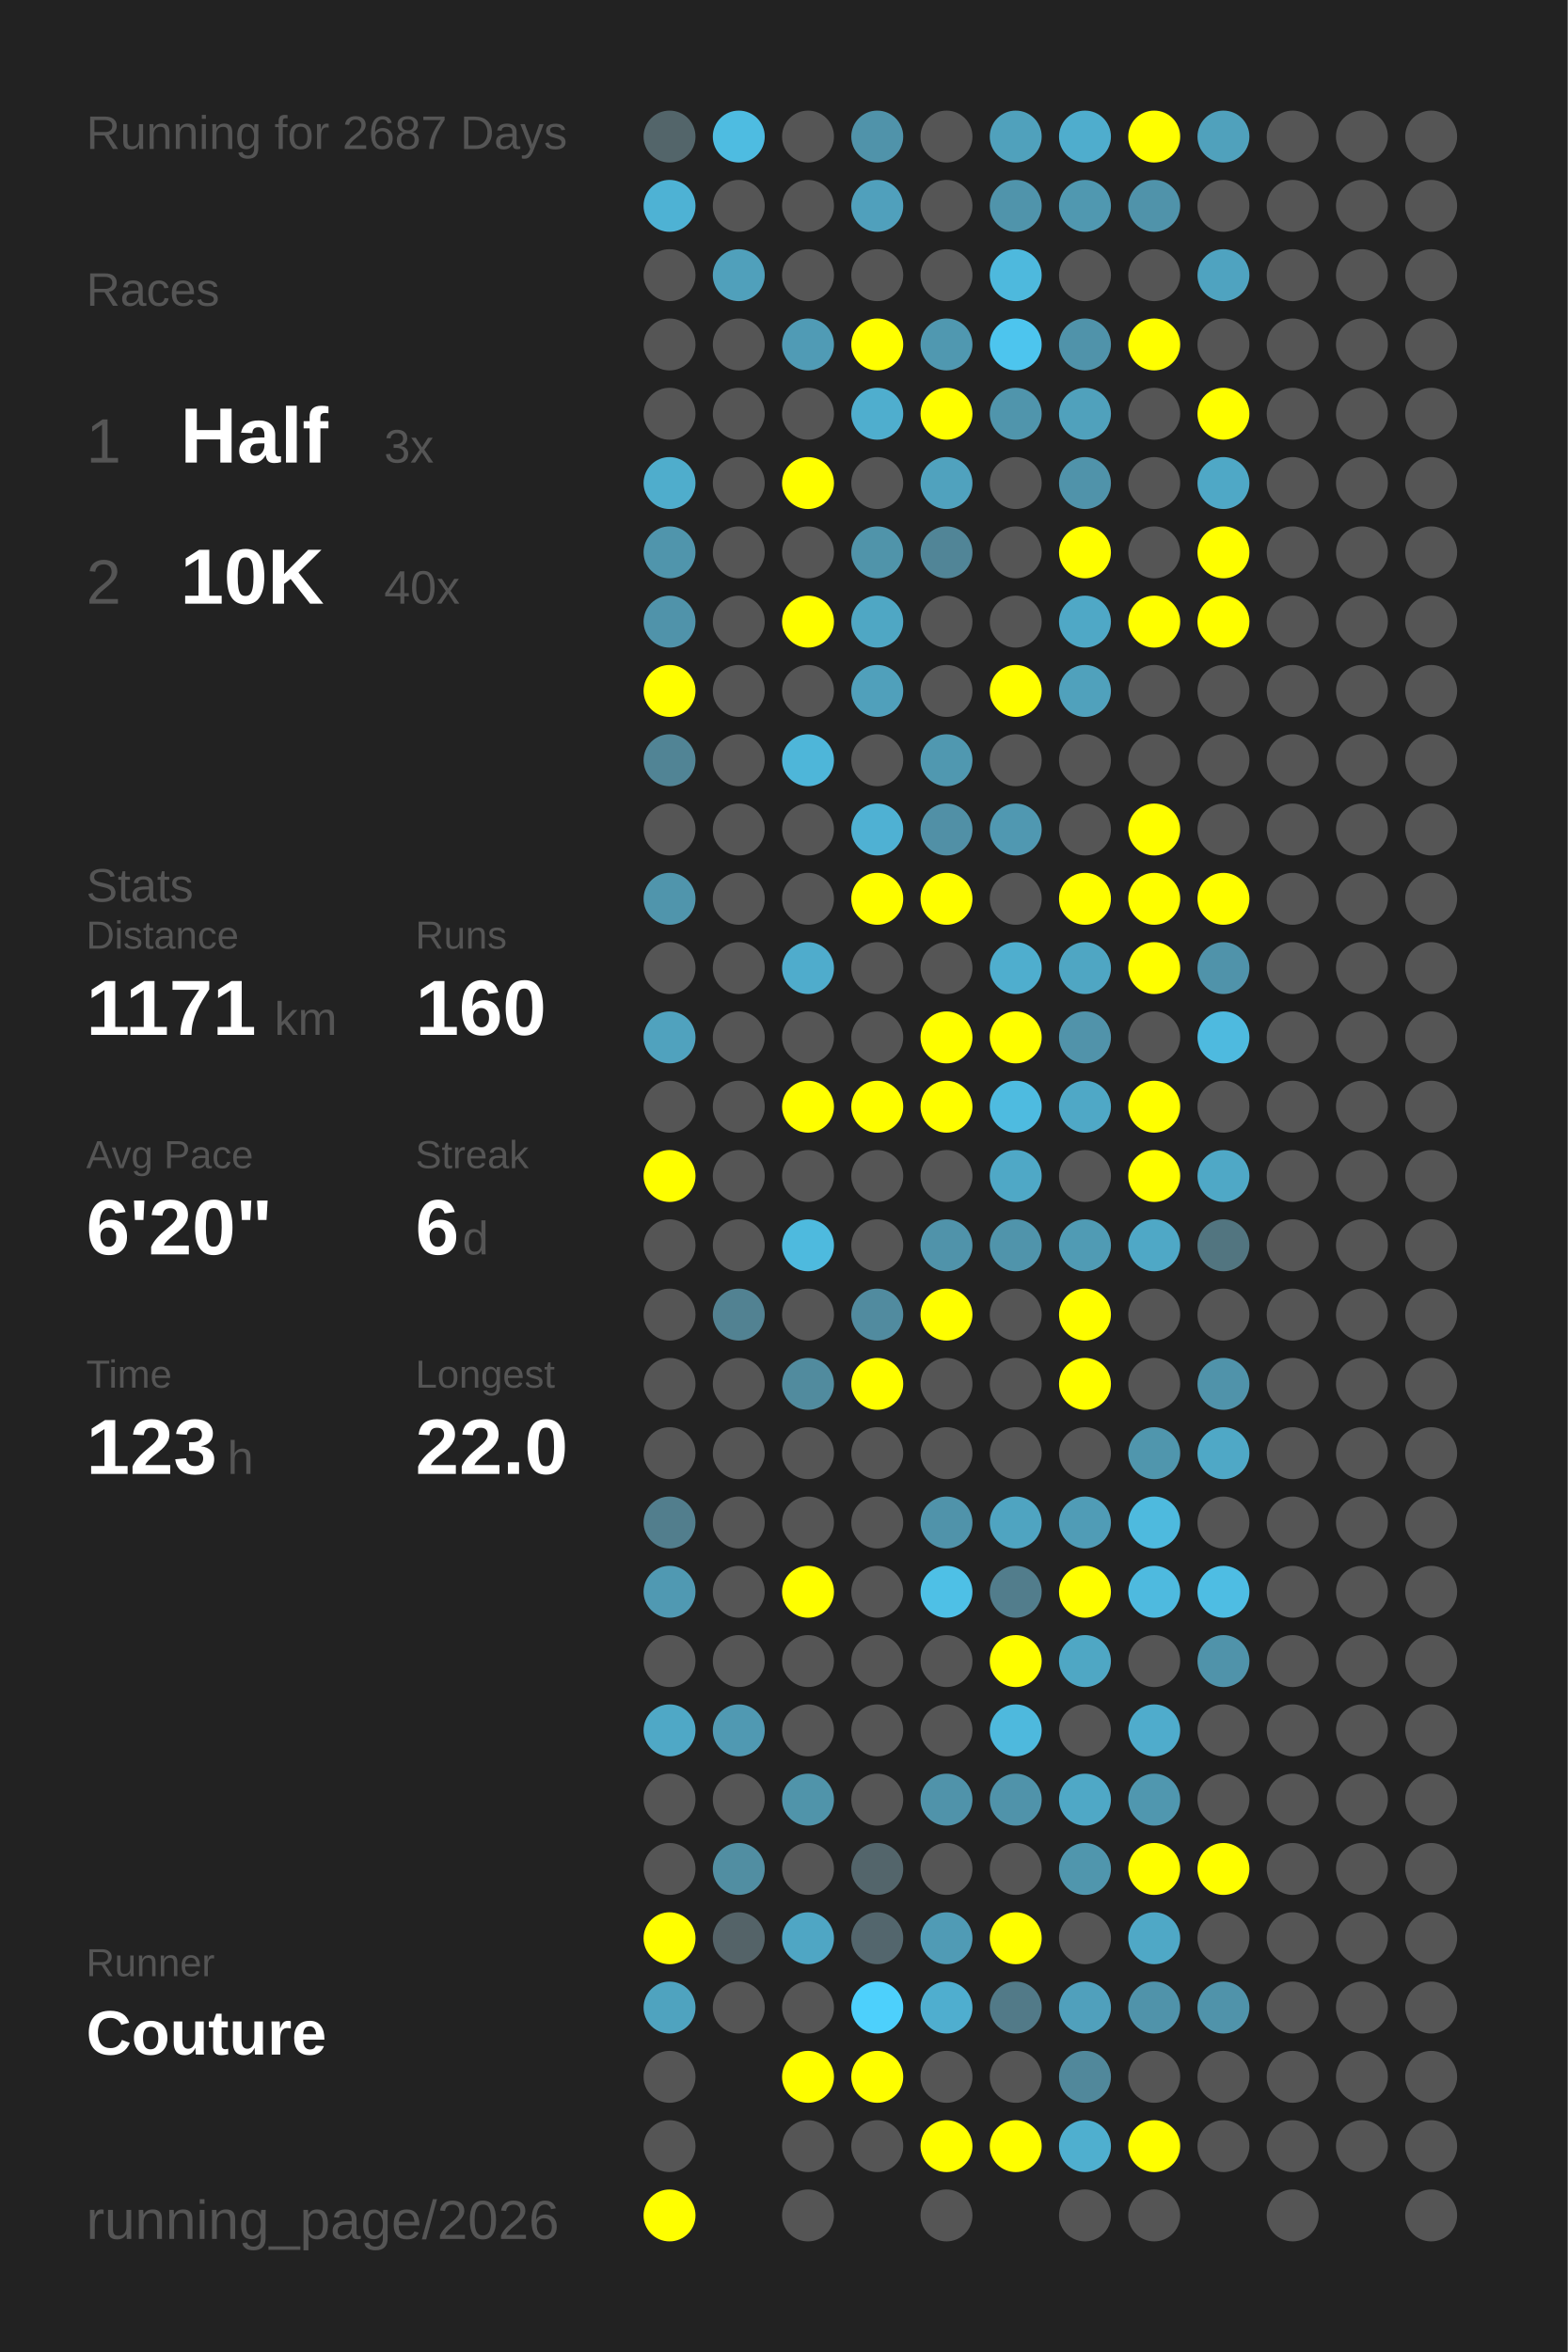
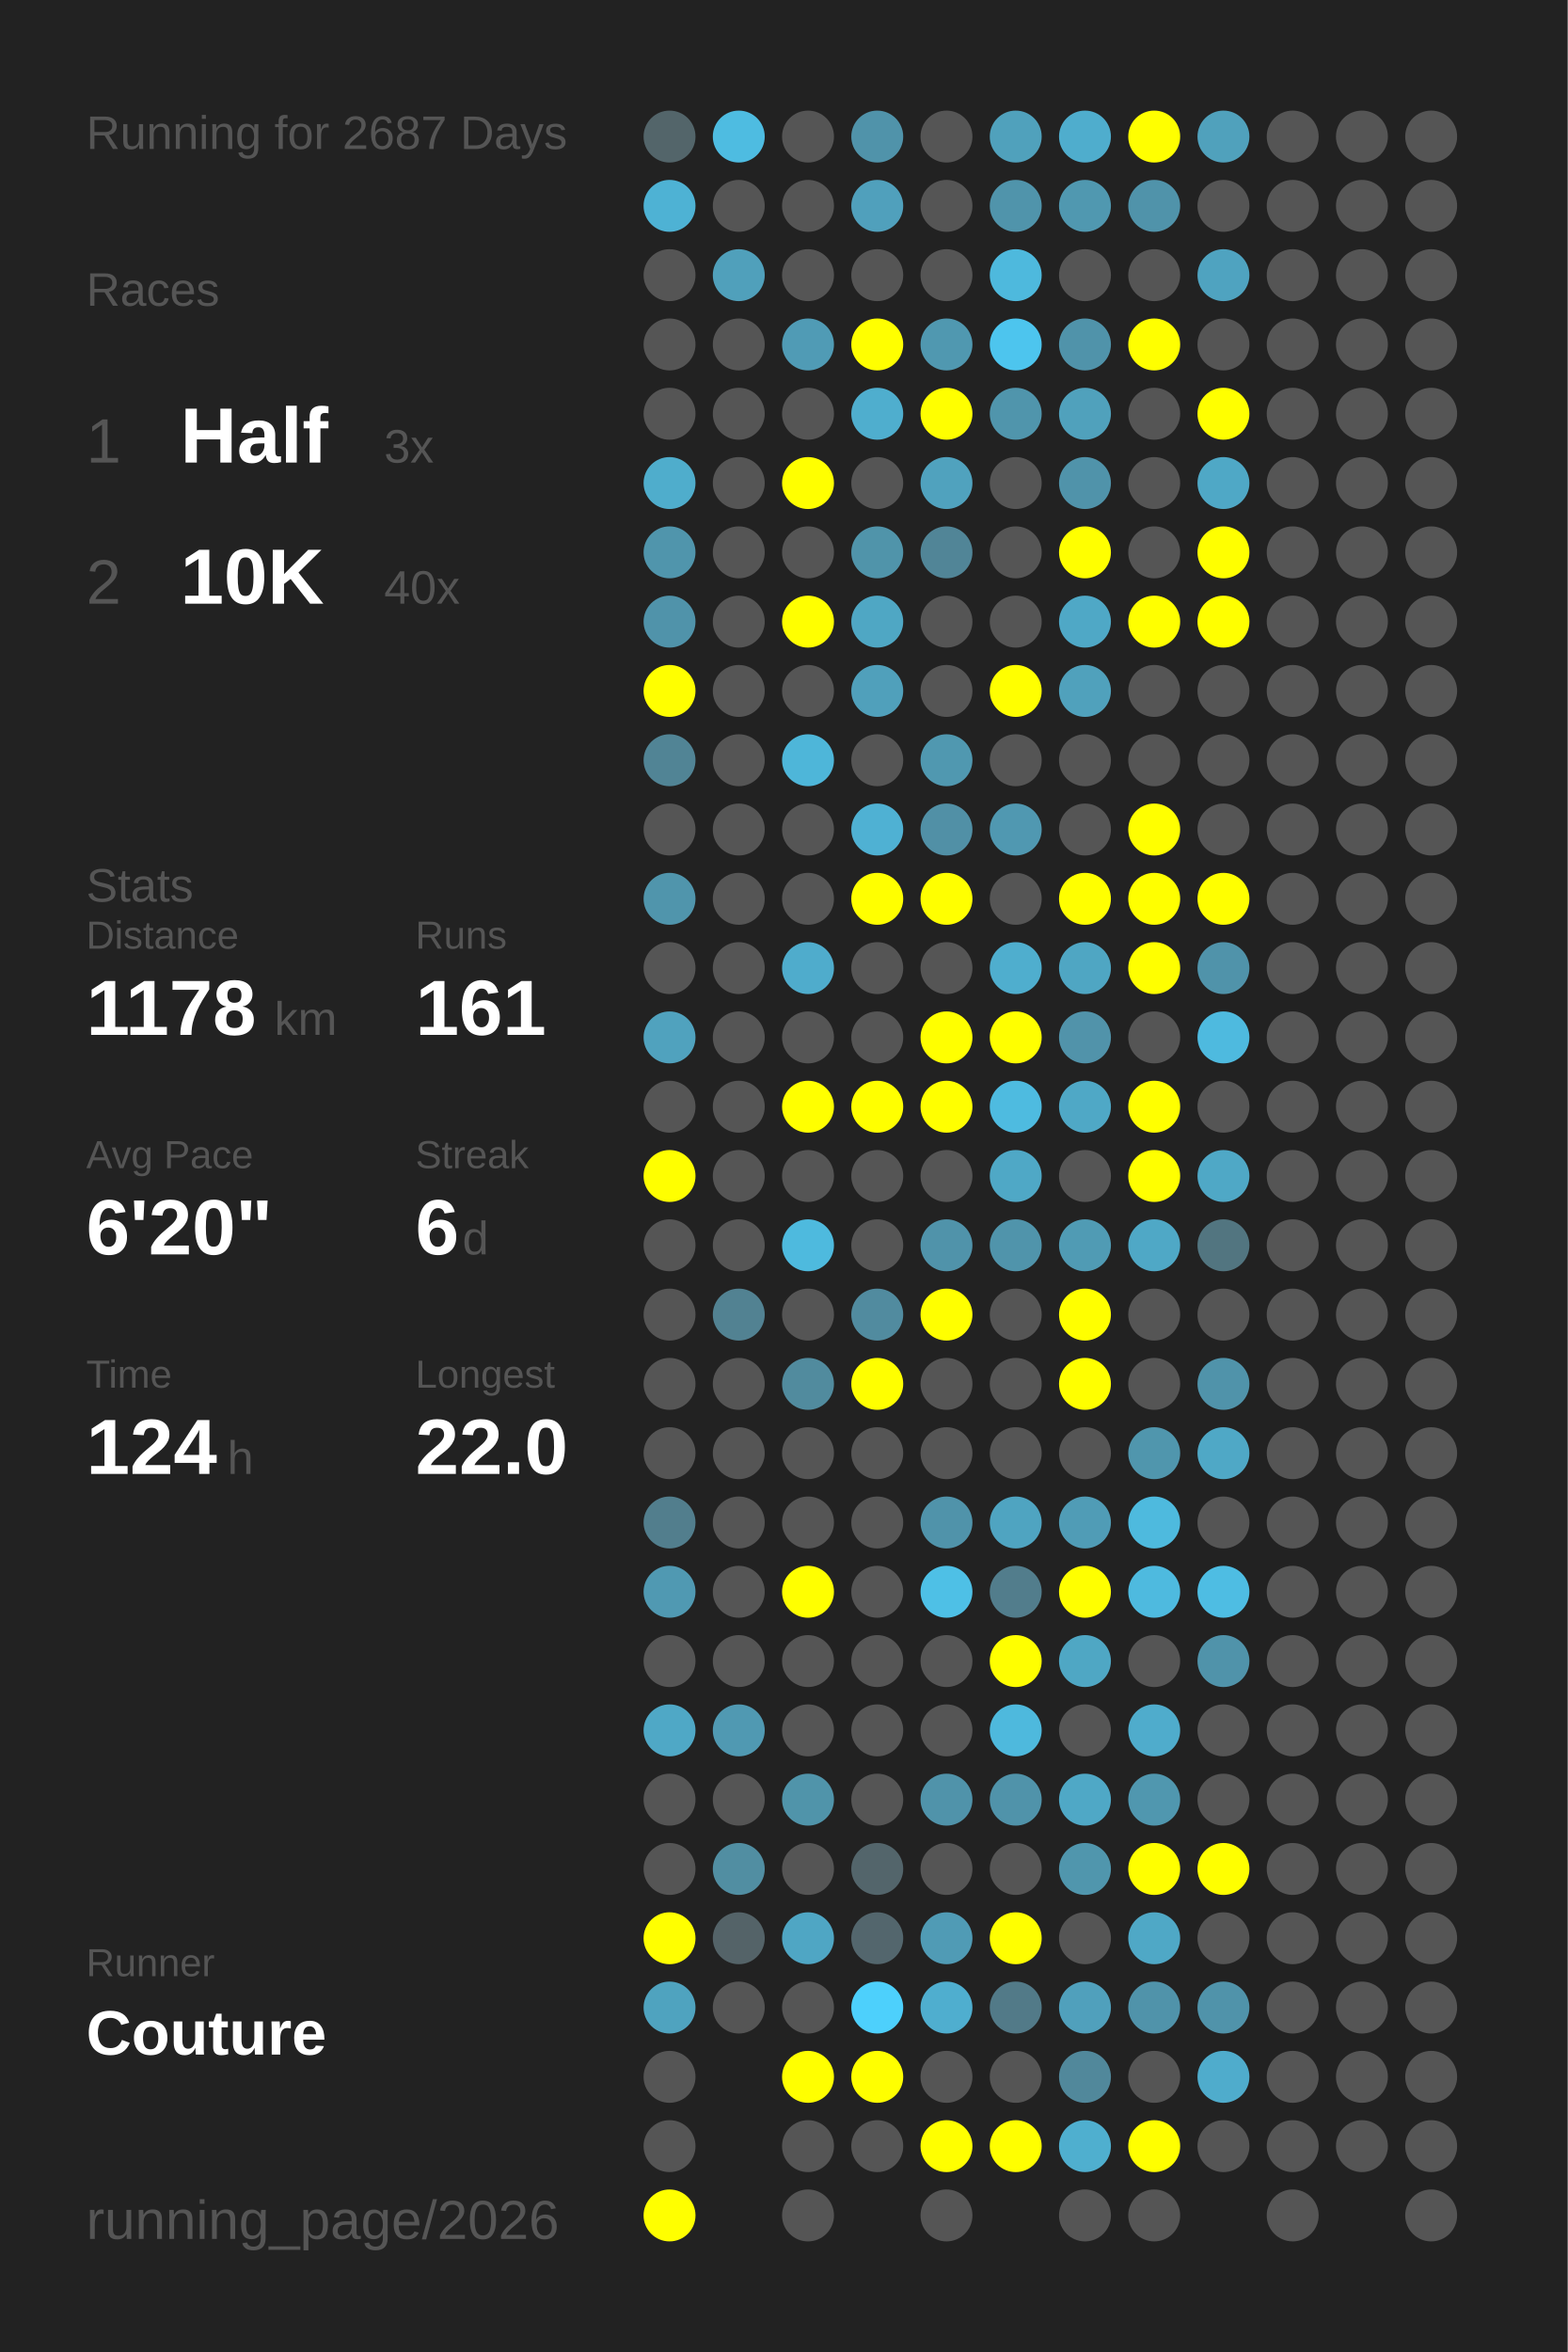
<svg xmlns="http://www.w3.org/2000/svg" baseProfile="full" height="300mm" version="1.1" viewBox="0,0,200,300" width="200mm">
  <defs />
  <rect fill="#222222" height="300" width="200" x="0" y="0" />
  <text fill="#555555" style="font-size:6px; font-family:Arial;" x="11" y="19">Running for 2687 Days</text>
  <text fill="#555555" style="font-size:6px; font-family:Arial;" x="11" y="39">Races</text>
  <text fill="#555555" style="font-size:8px; font-family:Arial;" x="11" y="59">1</text>
  <text fill="#FFFFFF" style="font-size:10px; font-family:Arial; font-weight:bold;" x="23" y="59">Half</text>
  <text fill="#555555" style="font-size:6px; font-family:Arial;" x="49" y="59">3x</text>
  <text fill="#555555" style="font-size:8px; font-family:Arial;" x="11" y="77">2</text>
  <text fill="#FFFFFF" style="font-size:10px; font-family:Arial; font-weight:bold;" x="23" y="77">10K</text>
  <text fill="#555555" style="font-size:6px; font-family:Arial;" x="49" y="77">40x</text>
  <text fill="#555555" style="font-size:6px; font-family:Arial;" x="11" y="115">Stats</text>
  <text fill="#555555" style="font-size:5px; font-family:Arial;" x="11" y="121">Distance</text>
-   <text fill="#FFFFFF" style="font-size:10px; font-family:Arial; font-weight:bold;" x="11" y="132">1171</text>
+   <text fill="#FFFFFF" style="font-size:10px; font-family:Arial; font-weight:bold;" x="11" y="132">1178</text>
  <text fill="#555555" style="font-size:6px; font-family:Arial;" x="35" y="132">km</text>
  <text fill="#555555" style="font-size:5px; font-family:Arial;" x="53" y="121">Runs</text>
-   <text fill="#FFFFFF" style="font-size:10px; font-family:Arial; font-weight:bold;" x="53" y="132">160</text>
+   <text fill="#FFFFFF" style="font-size:10px; font-family:Arial; font-weight:bold;" x="53" y="132">161</text>
  <text fill="#555555" style="font-size:5px; font-family:Arial;" x="11" y="149">Avg Pace</text>
  <text fill="#FFFFFF" style="font-size:10px; font-family:Arial; font-weight:bold;" x="11" y="160">6'20"</text>
  <text fill="#555555" style="font-size:5px; font-family:Arial;" x="53" y="149">Streak</text>
  <text fill="#FFFFFF" style="font-size:10px; font-family:Arial; font-weight:bold;" x="53" y="160">6</text>
  <text fill="#555555" style="font-size:6px; font-family:Arial;" x="59" y="160">d</text>
  <text fill="#555555" style="font-size:5px; font-family:Arial;" x="11" y="177">Time</text>
-   <text fill="#FFFFFF" style="font-size:10px; font-family:Arial; font-weight:bold;" x="11" y="188">123</text>
+   <text fill="#FFFFFF" style="font-size:10px; font-family:Arial; font-weight:bold;" x="11" y="188">124</text>
  <text fill="#555555" style="font-size:6px; font-family:Arial;" x="29" y="188">h</text>
  <text fill="#555555" style="font-size:5px; font-family:Arial;" x="53" y="177">Longest</text>
  <text fill="#FFFFFF" style="font-size:10px; font-family:Arial; font-weight:bold;" x="53" y="188">22.0</text>
  <text fill="#555555" style="font-size:5px; font-family:Arial;" x="11" y="252.065">Runner</text>
  <text fill="#FFFFFF" style="font-size:8px; font-family:Arial; font-weight:bold;" x="11" y="262.065">Couture</text>
  <text fill="#555555" style="font-size:7px; font-family:Arial;" x="11" y="285.581">running_page/2026</text>
  <circle cx="85.417" cy="17.419" fill="#53656a" r="3.312" />
  <circle cx="85.417" cy="26.258" fill="#4eb2d4" r="3.312" />
  <circle cx="85.417" cy="35.097" fill="#555555" r="3.312" />
  <circle cx="85.417" cy="43.935" fill="#555555" r="3.312" />
  <circle cx="85.417" cy="52.774" fill="#555555" r="3.312" />
  <circle cx="85.417" cy="61.613" fill="#4fadcc" r="3.312" />
  <circle cx="85.417" cy="70.452" fill="#5095ac" r="3.312" />
  <circle cx="85.417" cy="79.29" fill="#5093aa" r="3.312" />
  <circle cx="85.417" cy="88.129" fill="#FFFF00" r="3.312" />
  <circle cx="85.417" cy="96.968" fill="#518495" r="3.312" />
  <circle cx="85.417" cy="105.806" fill="#555555" r="3.312" />
  <circle cx="85.417" cy="114.645" fill="#5095ac" r="3.312" />
  <circle cx="85.417" cy="123.484" fill="#555555" r="3.312" />
  <circle cx="85.417" cy="132.323" fill="#50a2be" r="3.312" />
  <circle cx="85.417" cy="141.161" fill="#555555" r="3.312" />
  <circle cx="85.417" cy="150" fill="#FFFF00" r="3.312" />
  <circle cx="85.417" cy="158.839" fill="#555555" r="3.312" />
  <circle cx="85.417" cy="167.677" fill="#555555" r="3.312" />
  <circle cx="85.417" cy="176.516" fill="#555555" r="3.312" />
  <circle cx="85.417" cy="185.355" fill="#555555" r="3.312" />
  <circle cx="85.417" cy="194.194" fill="#527e8d" r="3.312" />
  <circle cx="85.417" cy="203.032" fill="#5099b2" r="3.312" />
  <circle cx="85.417" cy="211.871" fill="#555555" r="3.312" />
  <circle cx="85.417" cy="220.71" fill="#4fa8c6" r="3.312" />
  <circle cx="85.417" cy="229.548" fill="#555555" r="3.312" />
  <circle cx="85.417" cy="238.387" fill="#555555" r="3.312" />
  <circle cx="85.417" cy="247.226" fill="#FFFF00" r="3.312" />
  <circle cx="85.417" cy="256.065" fill="#4fa3bf" r="3.312" />
  <circle cx="85.417" cy="264.903" fill="#555555" r="3.312" />
  <circle cx="85.417" cy="273.742" fill="#555555" r="3.312" />
  <circle cx="85.417" cy="282.581" fill="#FFFF00" r="3.312" />
  <circle cx="94.25" cy="17.419" fill="#4ebce1" r="3.312" />
  <circle cx="94.25" cy="26.258" fill="#555555" r="3.312" />
  <circle cx="94.25" cy="35.097" fill="#50a0bb" r="3.312" />
  <circle cx="94.25" cy="43.935" fill="#555555" r="3.312" />
  <circle cx="94.25" cy="52.774" fill="#555555" r="3.312" />
  <circle cx="94.25" cy="61.613" fill="#555555" r="3.312" />
  <circle cx="94.25" cy="70.452" fill="#555555" r="3.312" />
  <circle cx="94.25" cy="79.29" fill="#555555" r="3.312" />
  <circle cx="94.25" cy="88.129" fill="#555555" r="3.312" />
  <circle cx="94.25" cy="96.968" fill="#555555" r="3.312" />
  <circle cx="94.25" cy="105.806" fill="#555555" r="3.312" />
  <circle cx="94.25" cy="114.645" fill="#555555" r="3.312" />
  <circle cx="94.25" cy="123.484" fill="#555555" r="3.312" />
  <circle cx="94.25" cy="132.323" fill="#555555" r="3.312" />
  <circle cx="94.25" cy="141.161" fill="#555555" r="3.312" />
  <circle cx="94.25" cy="150" fill="#555555" r="3.312" />
  <circle cx="94.25" cy="158.839" fill="#555555" r="3.312" />
  <circle cx="94.25" cy="167.677" fill="#528292" r="3.312" />
  <circle cx="94.25" cy="176.516" fill="#555555" r="3.312" />
  <circle cx="94.25" cy="185.355" fill="#555555" r="3.312" />
  <circle cx="94.25" cy="194.194" fill="#555555" r="3.312" />
  <circle cx="94.25" cy="203.032" fill="#555555" r="3.312" />
  <circle cx="94.25" cy="211.871" fill="#555555" r="3.312" />
  <circle cx="94.25" cy="220.71" fill="#5099b2" r="3.312" />
  <circle cx="94.25" cy="229.548" fill="#555555" r="3.312" />
  <circle cx="94.25" cy="238.387" fill="#518ea2" r="3.312" />
  <circle cx="94.25" cy="247.226" fill="#546368" r="3.312" />
  <circle cx="94.25" cy="256.065" fill="#555555" r="3.312" />
  <circle cx="103.083" cy="17.419" fill="#555555" r="3.312" />
  <circle cx="103.083" cy="26.258" fill="#555555" r="3.312" />
  <circle cx="103.083" cy="35.097" fill="#555555" r="3.312" />
  <circle cx="103.083" cy="43.935" fill="#509bb5" r="3.312" />
  <circle cx="103.083" cy="52.774" fill="#555555" r="3.312" />
  <circle cx="103.083" cy="61.613" fill="#FFFF00" r="3.312" />
  <circle cx="103.083" cy="70.452" fill="#555555" r="3.312" />
  <circle cx="103.083" cy="79.29" fill="#FFFF00" r="3.312" />
  <circle cx="103.083" cy="88.129" fill="#555555" r="3.312" />
  <circle cx="103.083" cy="96.968" fill="#4eb6d9" r="3.312" />
  <circle cx="103.083" cy="105.806" fill="#555555" r="3.312" />
  <circle cx="103.083" cy="114.645" fill="#555555" r="3.312" />
  <circle cx="103.083" cy="123.484" fill="#4faccc" r="3.312" />
  <circle cx="103.083" cy="132.323" fill="#555555" r="3.312" />
  <circle cx="103.083" cy="141.161" fill="#FFFF00" r="3.312" />
  <circle cx="103.083" cy="150" fill="#555555" r="3.312" />
  <circle cx="103.083" cy="158.839" fill="#4ebade" r="3.312" />
  <circle cx="103.083" cy="167.677" fill="#555555" r="3.312" />
  <circle cx="103.083" cy="176.516" fill="#518b9e" r="3.312" />
  <circle cx="103.083" cy="185.355" fill="#555555" r="3.312" />
  <circle cx="103.083" cy="194.194" fill="#555555" r="3.312" />
  <circle cx="103.083" cy="203.032" fill="#FFFF00" r="3.312" />
  <circle cx="103.083" cy="211.871" fill="#555555" r="3.312" />
  <circle cx="103.083" cy="220.71" fill="#555555" r="3.312" />
  <circle cx="103.083" cy="229.548" fill="#5094aa" r="3.312" />
  <circle cx="103.083" cy="238.387" fill="#555555" r="3.312" />
  <circle cx="103.083" cy="247.226" fill="#4fa6c4" r="3.312" />
  <circle cx="103.083" cy="256.065" fill="#555555" r="3.312" />
  <circle cx="103.083" cy="264.903" fill="#FFFF00" r="3.312" />
  <circle cx="103.083" cy="273.742" fill="#555555" r="3.312" />
  <circle cx="103.083" cy="282.581" fill="#555555" r="3.312" />
  <circle cx="111.917" cy="17.419" fill="#5093aa" r="3.312" />
  <circle cx="111.917" cy="26.258" fill="#50a0bc" r="3.312" />
  <circle cx="111.917" cy="35.097" fill="#555555" r="3.312" />
  <circle cx="111.917" cy="43.935" fill="#FFFF00" r="3.312" />
  <circle cx="111.917" cy="52.774" fill="#4faece" r="3.312" />
  <circle cx="111.917" cy="61.613" fill="#555555" r="3.312" />
  <circle cx="111.917" cy="70.452" fill="#5094aa" r="3.312" />
  <circle cx="111.917" cy="79.29" fill="#4fa7c4" r="3.312" />
  <circle cx="111.917" cy="88.129" fill="#50a0bb" r="3.312" />
  <circle cx="111.917" cy="96.968" fill="#555555" r="3.312" />
  <circle cx="111.917" cy="105.806" fill="#4fb1d3" r="3.312" />
  <circle cx="111.917" cy="114.645" fill="#FFFF00" r="3.312" />
  <circle cx="111.917" cy="123.484" fill="#555555" r="3.312" />
  <circle cx="111.917" cy="132.323" fill="#555555" r="3.312" />
  <circle cx="111.917" cy="141.161" fill="#FFFF00" r="3.312" />
  <circle cx="111.917" cy="150" fill="#555555" r="3.312" />
  <circle cx="111.917" cy="158.839" fill="#555555" r="3.312" />
  <circle cx="111.917" cy="167.677" fill="#518b9f" r="3.312" />
  <circle cx="111.917" cy="176.516" fill="#FFFF00" r="3.312" />
  <circle cx="111.917" cy="185.355" fill="#555555" r="3.312" />
  <circle cx="111.917" cy="194.194" fill="#555555" r="3.312" />
  <circle cx="111.917" cy="203.032" fill="#555555" r="3.312" />
  <circle cx="111.917" cy="211.871" fill="#555555" r="3.312" />
  <circle cx="111.917" cy="220.71" fill="#555555" r="3.312" />
  <circle cx="111.917" cy="229.548" fill="#555555" r="3.312" />
  <circle cx="111.917" cy="238.387" fill="#53656b" r="3.312" />
  <circle cx="111.917" cy="247.226" fill="#53666d" r="3.312" />
  <circle cx="111.917" cy="256.065" fill="#4dd0fc" r="3.312" />
  <circle cx="111.917" cy="264.903" fill="#FFFF00" r="3.312" />
  <circle cx="111.917" cy="273.742" fill="#555555" r="3.312" />
  <circle cx="120.75" cy="17.419" fill="#555555" r="3.312" />
  <circle cx="120.75" cy="26.258" fill="#555555" r="3.312" />
  <circle cx="120.75" cy="35.097" fill="#555555" r="3.312" />
  <circle cx="120.75" cy="43.935" fill="#5098b0" r="3.312" />
  <circle cx="120.75" cy="52.774" fill="#FFFF00" r="3.312" />
  <circle cx="120.75" cy="61.613" fill="#50a2be" r="3.312" />
  <circle cx="120.75" cy="70.452" fill="#518597" r="3.312" />
  <circle cx="120.75" cy="79.29" fill="#555555" r="3.312" />
  <circle cx="120.75" cy="88.129" fill="#555555" r="3.312" />
  <circle cx="120.75" cy="96.968" fill="#5098b0" r="3.312" />
  <circle cx="120.75" cy="105.806" fill="#5190a6" r="3.312" />
  <circle cx="120.75" cy="114.645" fill="#FFFF00" r="3.312" />
  <circle cx="120.75" cy="123.484" fill="#555555" r="3.312" />
  <circle cx="120.75" cy="132.323" fill="#FFFF00" r="3.312" />
  <circle cx="120.75" cy="141.161" fill="#FFFF00" r="3.312" />
  <circle cx="120.75" cy="150" fill="#555555" r="3.312" />
  <circle cx="120.75" cy="158.839" fill="#5093aa" r="3.312" />
  <circle cx="120.75" cy="167.677" fill="#FFFF00" r="3.312" />
  <circle cx="120.75" cy="176.516" fill="#555555" r="3.312" />
  <circle cx="120.75" cy="185.355" fill="#555555" r="3.312" />
  <circle cx="120.75" cy="194.194" fill="#5093aa" r="3.312" />
  <circle cx="120.75" cy="203.032" fill="#4ec0e6" r="3.312" />
  <circle cx="120.75" cy="211.871" fill="#555555" r="3.312" />
  <circle cx="120.75" cy="220.71" fill="#555555" r="3.312" />
  <circle cx="120.75" cy="229.548" fill="#5093aa" r="3.312" />
  <circle cx="120.75" cy="238.387" fill="#555555" r="3.312" />
  <circle cx="120.75" cy="247.226" fill="#509bb5" r="3.312" />
  <circle cx="120.75" cy="256.065" fill="#4faecf" r="3.312" />
  <circle cx="120.75" cy="264.903" fill="#555555" r="3.312" />
  <circle cx="120.75" cy="273.742" fill="#FFFF00" r="3.312" />
  <circle cx="120.75" cy="282.581" fill="#555555" r="3.312" />
  <circle cx="129.583" cy="17.419" fill="#50a1bc" r="3.312" />
  <circle cx="129.583" cy="26.258" fill="#5094ab" r="3.312" />
  <circle cx="129.583" cy="35.097" fill="#4eb9dd" r="3.312" />
  <circle cx="129.583" cy="43.935" fill="#4dc5ee" r="3.312" />
  <circle cx="129.583" cy="52.774" fill="#5095ac" r="3.312" />
  <circle cx="129.583" cy="61.613" fill="#555555" r="3.312" />
  <circle cx="129.583" cy="70.452" fill="#555555" r="3.312" />
  <circle cx="129.583" cy="79.29" fill="#555555" r="3.312" />
  <circle cx="129.583" cy="88.129" fill="#FFFF00" r="3.312" />
  <circle cx="129.583" cy="96.968" fill="#555555" r="3.312" />
  <circle cx="129.583" cy="105.806" fill="#5098b1" r="3.312" />
  <circle cx="129.583" cy="114.645" fill="#555555" r="3.312" />
  <circle cx="129.583" cy="123.484" fill="#4faece" r="3.312" />
  <circle cx="129.583" cy="132.323" fill="#FFFF00" r="3.312" />
  <circle cx="129.583" cy="141.161" fill="#4ebbe0" r="3.312" />
  <circle cx="129.583" cy="150" fill="#4fa8c6" r="3.312" />
  <circle cx="129.583" cy="158.839" fill="#5094ab" r="3.312" />
  <circle cx="129.583" cy="167.677" fill="#555555" r="3.312" />
  <circle cx="129.583" cy="176.516" fill="#555555" r="3.312" />
  <circle cx="129.583" cy="185.355" fill="#555555" r="3.312" />
  <circle cx="129.583" cy="194.194" fill="#4fa4c1" r="3.312" />
  <circle cx="129.583" cy="203.032" fill="#527d8c" r="3.312" />
  <circle cx="129.583" cy="211.871" fill="#FFFF00" r="3.312" />
  <circle cx="129.583" cy="220.71" fill="#4eb9dd" r="3.312" />
  <circle cx="129.583" cy="229.548" fill="#5093aa" r="3.312" />
  <circle cx="129.583" cy="238.387" fill="#555555" r="3.312" />
  <circle cx="129.583" cy="247.226" fill="#FFFF00" r="3.312" />
  <circle cx="129.583" cy="256.065" fill="#527a88" r="3.312" />
  <circle cx="129.583" cy="264.903" fill="#555555" r="3.312" />
  <circle cx="129.583" cy="273.742" fill="#FFFF00" r="3.312" />
  <circle cx="138.417" cy="17.419" fill="#4fadcd" r="3.312" />
  <circle cx="138.417" cy="26.258" fill="#5098b0" r="3.312" />
  <circle cx="138.417" cy="35.097" fill="#555555" r="3.312" />
  <circle cx="138.417" cy="43.935" fill="#5093aa" r="3.312" />
  <circle cx="138.417" cy="52.774" fill="#50a1bc" r="3.312" />
  <circle cx="138.417" cy="61.613" fill="#5093aa" r="3.312" />
  <circle cx="138.417" cy="70.452" fill="#FFFF00" r="3.312" />
  <circle cx="138.417" cy="79.29" fill="#4fa8c6" r="3.312" />
  <circle cx="138.417" cy="88.129" fill="#50a1bc" r="3.312" />
  <circle cx="138.417" cy="96.968" fill="#555555" r="3.312" />
  <circle cx="138.417" cy="105.806" fill="#555555" r="3.312" />
  <circle cx="138.417" cy="114.645" fill="#FFFF00" r="3.312" />
  <circle cx="138.417" cy="123.484" fill="#4fa6c3" r="3.312" />
  <circle cx="138.417" cy="132.323" fill="#5193aa" r="3.312" />
  <circle cx="138.417" cy="141.161" fill="#4fa8c6" r="3.312" />
  <circle cx="138.417" cy="150" fill="#555555" r="3.312" />
  <circle cx="138.417" cy="158.839" fill="#509bb4" r="3.312" />
  <circle cx="138.417" cy="167.677" fill="#FFFF00" r="3.312" />
  <circle cx="138.417" cy="176.516" fill="#FFFF00" r="3.312" />
  <circle cx="138.417" cy="185.355" fill="#555555" r="3.312" />
  <circle cx="138.417" cy="194.194" fill="#509cb6" r="3.312" />
  <circle cx="138.417" cy="203.032" fill="#FFFF00" r="3.312" />
  <circle cx="138.417" cy="211.871" fill="#4fa7c4" r="3.312" />
  <circle cx="138.417" cy="220.71" fill="#555555" r="3.312" />
  <circle cx="138.417" cy="229.548" fill="#4fa8c6" r="3.312" />
  <circle cx="138.417" cy="238.387" fill="#5096ad" r="3.312" />
  <circle cx="138.417" cy="247.226" fill="#555555" r="3.312" />
  <circle cx="138.417" cy="256.065" fill="#50a0bc" r="3.312" />
  <circle cx="138.417" cy="264.903" fill="#51889b" r="3.312" />
  <circle cx="138.417" cy="273.742" fill="#4fafcf" r="3.312" />
  <circle cx="138.417" cy="282.581" fill="#555555" r="3.312" />
  <circle cx="147.25" cy="17.419" fill="#FFFF00" r="3.312" />
  <circle cx="147.25" cy="26.258" fill="#5093aa" r="3.312" />
  <circle cx="147.25" cy="35.097" fill="#555555" r="3.312" />
  <circle cx="147.25" cy="43.935" fill="#FFFF00" r="3.312" />
  <circle cx="147.25" cy="52.774" fill="#555555" r="3.312" />
  <circle cx="147.25" cy="61.613" fill="#555555" r="3.312" />
  <circle cx="147.25" cy="70.452" fill="#555555" r="3.312" />
  <circle cx="147.25" cy="79.29" fill="#FFFF00" r="3.312" />
  <circle cx="147.25" cy="88.129" fill="#555555" r="3.312" />
  <circle cx="147.25" cy="96.968" fill="#555555" r="3.312" />
  <circle cx="147.25" cy="105.806" fill="#FFFF00" r="3.312" />
  <circle cx="147.25" cy="114.645" fill="#FFFF00" r="3.312" />
  <circle cx="147.25" cy="123.484" fill="#FFFF00" r="3.312" />
  <circle cx="147.25" cy="132.323" fill="#555555" r="3.312" />
  <circle cx="147.25" cy="141.161" fill="#FFFF00" r="3.312" />
  <circle cx="147.25" cy="150" fill="#FFFF00" r="3.312" />
  <circle cx="147.25" cy="158.839" fill="#4fa8c6" r="3.312" />
  <circle cx="147.25" cy="167.677" fill="#555555" r="3.312" />
  <circle cx="147.25" cy="176.516" fill="#555555" r="3.312" />
  <circle cx="147.25" cy="185.355" fill="#5096ad" r="3.312" />
  <circle cx="147.25" cy="194.194" fill="#4ebade" r="3.312" />
  <circle cx="147.25" cy="203.032" fill="#4ebadf" r="3.312" />
  <circle cx="147.25" cy="211.871" fill="#555555" r="3.312" />
  <circle cx="147.25" cy="220.71" fill="#4faccc" r="3.312" />
  <circle cx="147.25" cy="229.548" fill="#5097af" r="3.312" />
  <circle cx="147.25" cy="238.387" fill="#FFFF00" r="3.312" />
  <circle cx="147.25" cy="247.226" fill="#4fa8c6" r="3.312" />
  <circle cx="147.25" cy="256.065" fill="#5093aa" r="3.312" />
  <circle cx="147.25" cy="264.903" fill="#555555" r="3.312" />
  <circle cx="147.25" cy="273.742" fill="#FFFF00" r="3.312" />
  <circle cx="147.25" cy="282.581" fill="#555555" r="3.312" />
  <circle cx="156.083" cy="17.419" fill="#50a1bc" r="3.312" />
  <circle cx="156.083" cy="26.258" fill="#555555" r="3.312" />
  <circle cx="156.083" cy="35.097" fill="#4fa3c0" r="3.312" />
  <circle cx="156.083" cy="43.935" fill="#555555" r="3.312" />
  <circle cx="156.083" cy="52.774" fill="#FFFF00" r="3.312" />
  <circle cx="156.083" cy="61.613" fill="#4fa8c6" r="3.312" />
  <circle cx="156.083" cy="70.452" fill="#FFFF00" r="3.312" />
  <circle cx="156.083" cy="79.29" fill="#FFFF00" r="3.312" />
  <circle cx="156.083" cy="88.129" fill="#555555" r="3.312" />
  <circle cx="156.083" cy="96.968" fill="#555555" r="3.312" />
  <circle cx="156.083" cy="105.806" fill="#555555" r="3.312" />
  <circle cx="156.083" cy="114.645" fill="#FFFF00" r="3.312" />
  <circle cx="156.083" cy="123.484" fill="#5093aa" r="3.312" />
  <circle cx="156.083" cy="132.323" fill="#4ebadf" r="3.312" />
  <circle cx="156.083" cy="141.161" fill="#555555" r="3.312" />
  <circle cx="156.083" cy="150" fill="#4fa8c6" r="3.312" />
  <circle cx="156.083" cy="158.839" fill="#527580" r="3.312" />
  <circle cx="156.083" cy="167.677" fill="#555555" r="3.312" />
  <circle cx="156.083" cy="176.516" fill="#5093aa" r="3.312" />
  <circle cx="156.083" cy="185.355" fill="#4fa8c6" r="3.312" />
  <circle cx="156.083" cy="194.194" fill="#555555" r="3.312" />
  <circle cx="156.083" cy="203.032" fill="#4ebde3" r="3.312" />
  <circle cx="156.083" cy="211.871" fill="#5093aa" r="3.312" />
  <circle cx="156.083" cy="220.71" fill="#555555" r="3.312" />
  <circle cx="156.083" cy="229.548" fill="#555555" r="3.312" />
  <circle cx="156.083" cy="238.387" fill="#FFFF00" r="3.312" />
  <circle cx="156.083" cy="247.226" fill="#555555" r="3.312" />
  <circle cx="156.083" cy="256.065" fill="#5093aa" r="3.312" />
-   <circle cx="156.083" cy="264.903" fill="#555555" r="3.312" />
+   <circle cx="156.083" cy="264.903" fill="#4faccc" r="3.312" />
  <circle cx="156.083" cy="273.742" fill="#555555" r="3.312" />
  <circle cx="164.917" cy="17.419" fill="#555555" r="3.312" />
  <circle cx="164.917" cy="26.258" fill="#555555" r="3.312" />
  <circle cx="164.917" cy="35.097" fill="#555555" r="3.312" />
  <circle cx="164.917" cy="43.935" fill="#555555" r="3.312" />
  <circle cx="164.917" cy="52.774" fill="#555555" r="3.312" />
  <circle cx="164.917" cy="61.613" fill="#555555" r="3.312" />
  <circle cx="164.917" cy="70.452" fill="#555555" r="3.312" />
  <circle cx="164.917" cy="79.29" fill="#555555" r="3.312" />
  <circle cx="164.917" cy="88.129" fill="#555555" r="3.312" />
  <circle cx="164.917" cy="96.968" fill="#555555" r="3.312" />
  <circle cx="164.917" cy="105.806" fill="#555555" r="3.312" />
  <circle cx="164.917" cy="114.645" fill="#555555" r="3.312" />
  <circle cx="164.917" cy="123.484" fill="#555555" r="3.312" />
  <circle cx="164.917" cy="132.323" fill="#555555" r="3.312" />
  <circle cx="164.917" cy="141.161" fill="#555555" r="3.312" />
  <circle cx="164.917" cy="150" fill="#555555" r="3.312" />
  <circle cx="164.917" cy="158.839" fill="#555555" r="3.312" />
  <circle cx="164.917" cy="167.677" fill="#555555" r="3.312" />
  <circle cx="164.917" cy="176.516" fill="#555555" r="3.312" />
  <circle cx="164.917" cy="185.355" fill="#555555" r="3.312" />
  <circle cx="164.917" cy="194.194" fill="#555555" r="3.312" />
  <circle cx="164.917" cy="203.032" fill="#555555" r="3.312" />
  <circle cx="164.917" cy="211.871" fill="#555555" r="3.312" />
  <circle cx="164.917" cy="220.71" fill="#555555" r="3.312" />
  <circle cx="164.917" cy="229.548" fill="#555555" r="3.312" />
  <circle cx="164.917" cy="238.387" fill="#555555" r="3.312" />
  <circle cx="164.917" cy="247.226" fill="#555555" r="3.312" />
  <circle cx="164.917" cy="256.065" fill="#555555" r="3.312" />
  <circle cx="164.917" cy="264.903" fill="#555555" r="3.312" />
  <circle cx="164.917" cy="273.742" fill="#555555" r="3.312" />
  <circle cx="164.917" cy="282.581" fill="#555555" r="3.312" />
  <circle cx="173.75" cy="17.419" fill="#555555" r="3.312" />
  <circle cx="173.75" cy="26.258" fill="#555555" r="3.312" />
  <circle cx="173.75" cy="35.097" fill="#555555" r="3.312" />
  <circle cx="173.75" cy="43.935" fill="#555555" r="3.312" />
  <circle cx="173.75" cy="52.774" fill="#555555" r="3.312" />
  <circle cx="173.75" cy="61.613" fill="#555555" r="3.312" />
  <circle cx="173.75" cy="70.452" fill="#555555" r="3.312" />
  <circle cx="173.75" cy="79.29" fill="#555555" r="3.312" />
  <circle cx="173.75" cy="88.129" fill="#555555" r="3.312" />
  <circle cx="173.75" cy="96.968" fill="#555555" r="3.312" />
  <circle cx="173.75" cy="105.806" fill="#555555" r="3.312" />
  <circle cx="173.75" cy="114.645" fill="#555555" r="3.312" />
  <circle cx="173.75" cy="123.484" fill="#555555" r="3.312" />
  <circle cx="173.75" cy="132.323" fill="#555555" r="3.312" />
  <circle cx="173.75" cy="141.161" fill="#555555" r="3.312" />
  <circle cx="173.75" cy="150" fill="#555555" r="3.312" />
  <circle cx="173.75" cy="158.839" fill="#555555" r="3.312" />
  <circle cx="173.75" cy="167.677" fill="#555555" r="3.312" />
  <circle cx="173.75" cy="176.516" fill="#555555" r="3.312" />
  <circle cx="173.75" cy="185.355" fill="#555555" r="3.312" />
  <circle cx="173.75" cy="194.194" fill="#555555" r="3.312" />
  <circle cx="173.75" cy="203.032" fill="#555555" r="3.312" />
  <circle cx="173.75" cy="211.871" fill="#555555" r="3.312" />
  <circle cx="173.75" cy="220.71" fill="#555555" r="3.312" />
  <circle cx="173.75" cy="229.548" fill="#555555" r="3.312" />
  <circle cx="173.75" cy="238.387" fill="#555555" r="3.312" />
  <circle cx="173.75" cy="247.226" fill="#555555" r="3.312" />
  <circle cx="173.75" cy="256.065" fill="#555555" r="3.312" />
  <circle cx="173.75" cy="264.903" fill="#555555" r="3.312" />
  <circle cx="173.75" cy="273.742" fill="#555555" r="3.312" />
  <circle cx="182.583" cy="17.419" fill="#555555" r="3.312" />
  <circle cx="182.583" cy="26.258" fill="#555555" r="3.312" />
  <circle cx="182.583" cy="35.097" fill="#555555" r="3.312" />
  <circle cx="182.583" cy="43.935" fill="#555555" r="3.312" />
  <circle cx="182.583" cy="52.774" fill="#555555" r="3.312" />
  <circle cx="182.583" cy="61.613" fill="#555555" r="3.312" />
  <circle cx="182.583" cy="70.452" fill="#555555" r="3.312" />
  <circle cx="182.583" cy="79.29" fill="#555555" r="3.312" />
  <circle cx="182.583" cy="88.129" fill="#555555" r="3.312" />
  <circle cx="182.583" cy="96.968" fill="#555555" r="3.312" />
  <circle cx="182.583" cy="105.806" fill="#555555" r="3.312" />
  <circle cx="182.583" cy="114.645" fill="#555555" r="3.312" />
  <circle cx="182.583" cy="123.484" fill="#555555" r="3.312" />
  <circle cx="182.583" cy="132.323" fill="#555555" r="3.312" />
  <circle cx="182.583" cy="141.161" fill="#555555" r="3.312" />
  <circle cx="182.583" cy="150" fill="#555555" r="3.312" />
  <circle cx="182.583" cy="158.839" fill="#555555" r="3.312" />
  <circle cx="182.583" cy="167.677" fill="#555555" r="3.312" />
  <circle cx="182.583" cy="176.516" fill="#555555" r="3.312" />
  <circle cx="182.583" cy="185.355" fill="#555555" r="3.312" />
  <circle cx="182.583" cy="194.194" fill="#555555" r="3.312" />
  <circle cx="182.583" cy="203.032" fill="#555555" r="3.312" />
  <circle cx="182.583" cy="211.871" fill="#555555" r="3.312" />
  <circle cx="182.583" cy="220.71" fill="#555555" r="3.312" />
  <circle cx="182.583" cy="229.548" fill="#555555" r="3.312" />
  <circle cx="182.583" cy="238.387" fill="#555555" r="3.312" />
  <circle cx="182.583" cy="247.226" fill="#555555" r="3.312" />
  <circle cx="182.583" cy="256.065" fill="#555555" r="3.312" />
  <circle cx="182.583" cy="264.903" fill="#555555" r="3.312" />
  <circle cx="182.583" cy="273.742" fill="#555555" r="3.312" />
  <circle cx="182.583" cy="282.581" fill="#555555" r="3.312" />
</svg>
